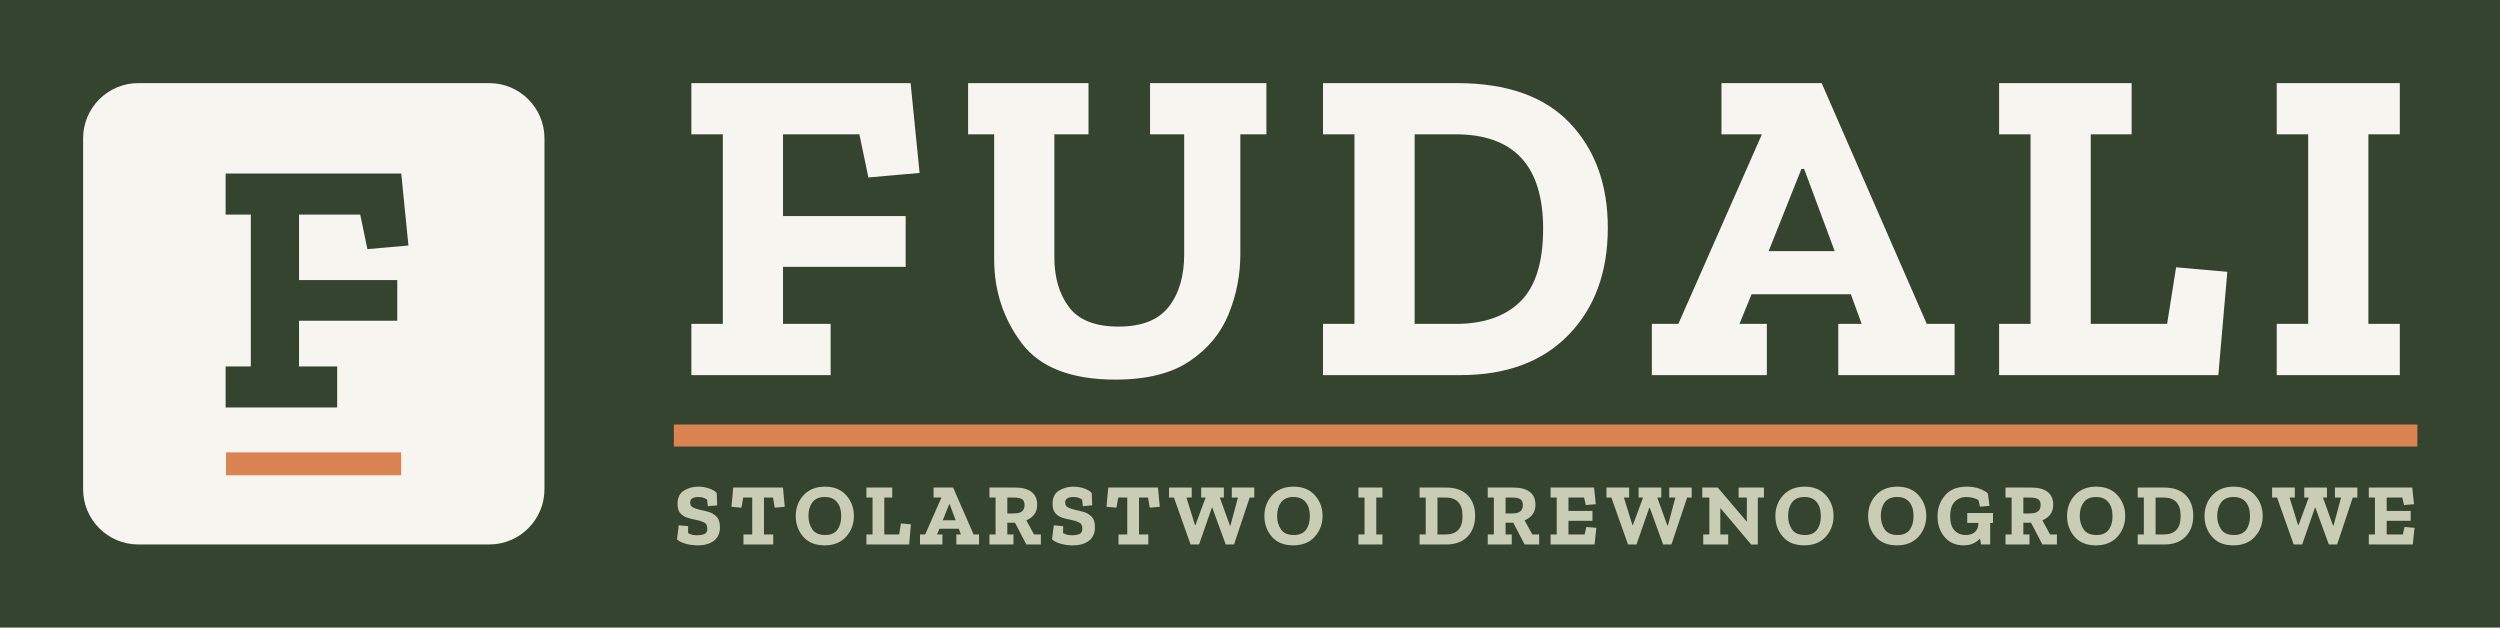
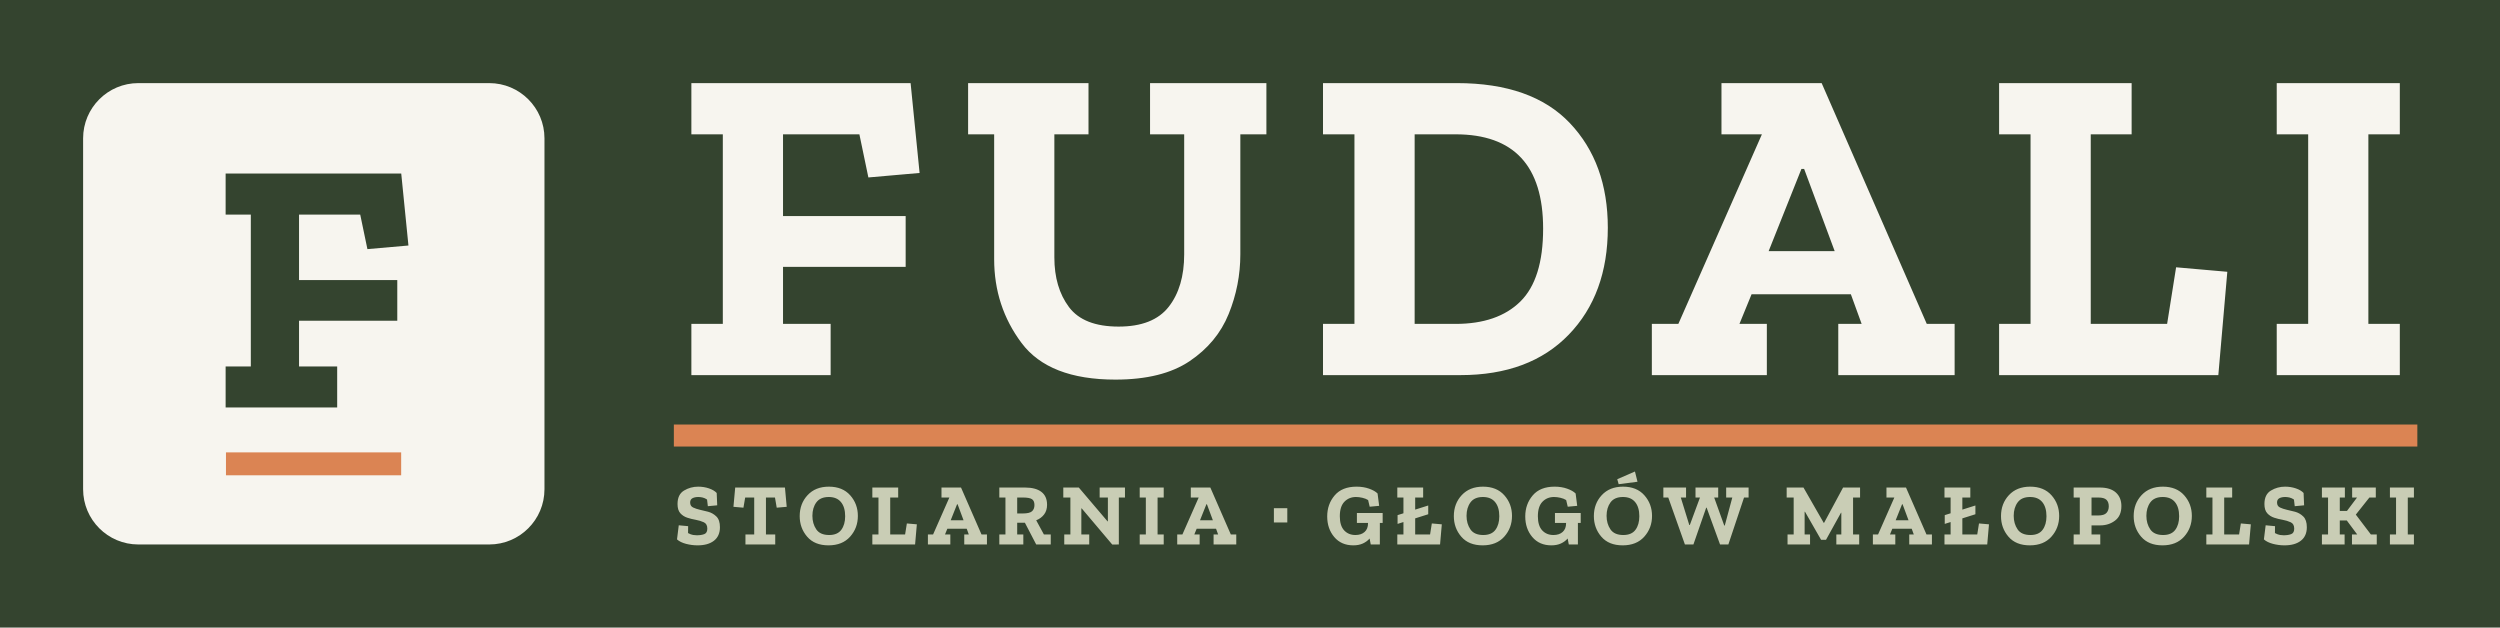
<svg xmlns="http://www.w3.org/2000/svg" viewBox="0 0 556.5 139.7" width="556.5" height="139.7">
  <rect width="556.5" height="139.7" fill="#34442F" />
  <g transform="translate(18.5 18.5)">
    <rect width="102.7" height="102.7" rx="12.3" fill="#F7F5EF" />
    <g transform="translate(28.6 72.2)">
      <path d="M43.818 -36.048 34.686 -35.247 33.084 -42.937H19.466V-28.358H41.335V-19.306H19.466V-9.132H27.957V0.0H3.124V-9.132H8.732V-42.937H3.124V-52.069H42.216Z" fill="#34442F" />
    </g>
    <rect x="31.8" y="82.2" width="39.0" height="5.1" fill="#DB8453" />
    <g transform="translate(131.5 0)">
      <g transform="translate(0 0.0)">
        <path d="M54.7 -45.0 43.3 -44.0 41.3 -53.6H24.3V-35.4H51.6V-24.1H24.3V-11.4H34.9V0.0H3.9V-11.4H10.9V-53.6H3.9V-65.0H52.7Z M131.9 -53.6H126.1V-26.9Q126.1 -20.0 123.5 -13.6Q120.9 -7.2 114.8 -3.1Q108.7 1.0 98.3 1.0Q83.5 1.0 77.4 -7.15Q71.3 -15.3 71.3 -25.8V-53.6H65.5V-65.0H92.3V-53.6H84.7V-26.2Q84.7 -19.5 87.95 -15.15Q91.2 -10.8 99.0 -10.8Q106.7 -10.8 110.15 -15.2Q113.6 -19.6 113.6 -26.9V-53.6H106.0V-65.0H131.9Z M207.9 -32.8Q207.9 -18.0 199.2 -9.0Q190.5 0.0 175.1 0.0H144.5V-11.4H151.5V-53.6H144.5V-65.0H174.3Q191 -65.0 199.45 -56.1Q207.9 -47.2 207.9 -32.8ZM193.5 -32.6Q193.5 -53.6 174 -53.6H164.9V-11.4H174Q183.4 -11.4 188.45 -16.4Q193.5 -21.4 193.5 -32.6Z M285.1 0.0H259.2V-11.4H264.4L262 -18.0H239.9L237.2 -11.4H243.3V0.0H217.7V-11.4H223.6L242.2 -53.6H233.2V-65.0H255.5L278.9 -11.4H285.1ZM258.4 -27.6 251.6 -45.9H251L243.7 -27.6Z M343.8 0.0H295.0V-11.4H302.0V-53.6H295.0V-65.0H324.5V-53.6H315.4V-11.4H332.4L334.4 -24.0L345.8 -23.0Z M384.2 0.0H356.8V-11.4H363.8V-53.6H356.8V-65.0H384.2V-53.6H377.2V-11.4H384.2Z" fill="#F7F5EF" transform="translate(0 65.0)" />
        <rect x="0" y="76.0" width="388.1" height="4.9" fill="#DB8453" />
-         <path d="M10.257 -3.841Q10.257 -1.872 8.931 -0.838Q7.605 0.195 5.285 0.195Q3.998 0.195 2.72 -0.136Q1.443 -0.468 0.702 -1.131L1.092 -4.271L3.179 -4.075L3.159 -2.535Q3.822 -2.184 4.29 -2.116Q4.758 -2.047 5.09 -2.047Q6.123 -2.047 6.786 -2.311Q7.449 -2.574 7.449 -3.53Q7.449 -4.582 6.669 -4.943Q5.889 -5.304 4.836 -5.499Q3.92 -5.655 2.993 -5.957Q2.067 -6.26 1.443 -6.952Q0.819 -7.644 0.819 -9.009Q0.819 -11.134 2.262 -12.002Q3.705 -12.87 5.421 -12.87Q6.669 -12.87 7.8 -12.49Q8.931 -12.11 9.536 -11.466L9.652 -8.716L7.566 -8.521L7.391 -10.004Q6.903 -10.335 6.406 -10.452Q5.909 -10.569 5.441 -10.569Q4.66 -10.569 4.144 -10.296Q3.627 -10.023 3.627 -9.341Q3.627 -8.541 4.29 -8.229Q4.953 -7.917 5.811 -7.722Q6.591 -7.566 7.634 -7.283Q8.678 -7 9.467 -6.23Q10.257 -5.46 10.257 -3.841Z M24.681 -8.385 22.458 -8.19 22.068 -10.452H20.059V-2.223H22.126V0.0H15.496V-2.223H17.446V-10.452H15.438L15.048 -8.19L12.825 -8.385L13.215 -12.675H24.291Z M40.08 -6.357Q40.08 -3.666 38.354 -1.736Q36.628 0.195 33.547 0.195Q30.447 0.195 28.789 -1.736Q27.132 -3.666 27.132 -6.318Q27.132 -9.087 28.887 -10.979Q30.642 -12.87 33.625 -12.87Q36.667 -12.87 38.374 -10.949Q40.08 -9.028 40.08 -6.357ZM37.252 -6.279Q37.252 -8.307 36.316 -9.438Q35.38 -10.569 33.606 -10.569Q31.714 -10.569 30.837 -9.37Q29.959 -8.171 29.959 -6.377Q29.959 -4.641 30.817 -3.373Q31.675 -2.106 33.684 -2.106Q35.536 -2.106 36.394 -3.266Q37.252 -4.426 37.252 -6.279Z M52.378 0.0H42.862V-2.223H44.227V-10.452H42.862V-12.675H48.615V-10.452H46.84V-2.223H50.155L50.545 -4.68L52.768 -4.485Z M67.933 0.0H62.883V-2.223H63.897L63.429 -3.51H59.119L58.593 -2.223H59.782V0.0H54.79V-2.223H55.941L59.568 -10.452H57.813V-12.675H62.161L66.724 -2.223H67.933ZM62.727 -5.382 61.401 -8.95H61.284L59.86 -5.382Z M81.694 0.0H78.457L75.942 -4.836H74.226V-2.223H75.591V0.0H70.248V-2.223H71.613V-10.452H70.248V-12.675H75.981Q78.34 -12.675 79.608 -11.71Q80.875 -10.745 80.875 -8.834Q80.875 -7.546 80.212 -6.679Q79.549 -5.811 78.457 -5.382L80.173 -2.223H81.694ZM78.067 -8.775Q78.067 -9.73 77.502 -10.091Q76.936 -10.452 75.513 -10.452H74.226V-6.903H75.474Q76.975 -6.903 77.521 -7.39Q78.067 -7.878 78.067 -8.775Z M93.739 -3.841Q93.739 -1.872 92.413 -0.838Q91.087 0.195 88.766 0.195Q87.479 0.195 86.202 -0.136Q84.925 -0.468 84.184 -1.131L84.574 -4.271L86.66 -4.075L86.641 -2.535Q87.304 -2.184 87.772 -2.116Q88.24 -2.047 88.571 -2.047Q89.605 -2.047 90.268 -2.311Q90.931 -2.574 90.931 -3.53Q90.931 -4.582 90.151 -4.943Q89.371 -5.304 88.318 -5.499Q87.401 -5.655 86.475 -5.957Q85.549 -6.26 84.925 -6.952Q84.301 -7.644 84.301 -9.009Q84.301 -11.134 85.744 -12.002Q87.187 -12.87 88.903 -12.87Q90.151 -12.87 91.282 -12.49Q92.413 -12.11 93.017 -11.466L93.134 -8.716L91.048 -8.521L90.872 -10.004Q90.385 -10.335 89.888 -10.452Q89.39 -10.569 88.922 -10.569Q88.142 -10.569 87.626 -10.296Q87.109 -10.023 87.109 -9.341Q87.109 -8.541 87.772 -8.229Q88.435 -7.917 89.293 -7.722Q90.073 -7.566 91.116 -7.283Q92.159 -7 92.949 -6.23Q93.739 -5.46 93.739 -3.841Z M108.163 -8.385 105.94 -8.19 105.55 -10.452H103.541V-2.223H105.608V0.0H98.978V-2.223H100.928V-10.452H98.92L98.53 -8.19L96.307 -8.385L96.697 -12.675H107.773Z M129.197 -10.452H128.183L124.693 0.0H122.84L119.857 -8.19H119.759L116.912 0.0H115.021L111.316 -10.452H110.224V-12.675H115.274V-10.452H114.104L115.996 -4.329H116.113L118.375 -10.452H117.38V-12.675H122.431V-10.452H121.534L123.776 -4.212H123.893L125.57 -10.452H124.205V-12.675H129.197Z M144.401 -6.357Q144.401 -3.666 142.675 -1.736Q140.95 0.195 137.869 0.195Q134.768 0.195 133.111 -1.736Q131.453 -3.666 131.453 -6.318Q131.453 -9.087 133.208 -10.979Q134.963 -12.87 137.947 -12.87Q140.989 -12.87 142.695 -10.949Q144.401 -9.028 144.401 -6.357ZM141.574 -6.279Q141.574 -8.307 140.638 -9.438Q139.702 -10.569 137.927 -10.569Q136.036 -10.569 135.158 -9.37Q134.281 -8.171 134.281 -6.377Q134.281 -4.641 135.139 -3.373Q135.997 -2.106 138.005 -2.106Q139.858 -2.106 140.716 -3.266Q141.574 -4.426 141.574 -6.279Z  M157.727 0.0H152.384V-2.223H153.749V-10.452H152.384V-12.675H157.727V-10.452H156.362V-2.223H157.727Z  M178.365 -6.396Q178.365 -3.51 176.669 -1.755Q174.972 0.0 171.969 0.0H166.002V-2.223H167.367V-10.452H166.002V-12.675H171.813Q175.07 -12.675 176.718 -10.94Q178.365 -9.204 178.365 -6.396ZM175.557 -6.357Q175.557 -10.452 171.755 -10.452H169.98V-2.223H171.755Q173.588 -2.223 174.573 -3.198Q175.557 -4.173 175.557 -6.357Z M192.614 0.0H189.377L186.861 -4.836H185.145V-2.223H186.51V0.0H181.167V-2.223H182.532V-10.452H181.167V-12.675H186.9Q189.26 -12.675 190.527 -11.71Q191.795 -10.745 191.795 -8.834Q191.795 -7.546 191.132 -6.679Q190.469 -5.811 189.377 -5.382L191.093 -2.223H192.614ZM188.987 -8.775Q188.987 -9.73 188.421 -10.091Q187.856 -10.452 186.432 -10.452H185.145V-6.903H186.393Q187.895 -6.903 188.441 -7.39Q188.987 -7.878 188.987 -8.775Z M204.951 0.0H195.162V-2.223H196.527V-10.452H195.162V-12.675H204.834L205.224 -8.97L203.001 -8.775L202.611 -10.452H199.14V-7.468H204.483V-5.265H199.14V-2.223H202.728L203.118 -3.9L205.341 -3.705Z M226.571 -10.452H225.557L222.066 0.0H220.214L217.23 -8.19H217.133L214.286 0.0H212.394L208.689 -10.452H207.597V-12.675H212.648V-10.452H211.478L213.369 -4.329H213.486L215.748 -10.452H214.754V-12.675H219.804V-10.452H218.907L221.15 -4.212H221.267L222.944 -10.452H221.579V-12.675H226.571Z M242.652 -10.452H241.287V0.0L239.824 0.019L233.019 -8.034H232.941V-2.223H234.696V0.0H229.138V-2.223H230.503V-10.452H228.924V-12.675H232.375L238.771 -5.148H238.849V-10.452H237.016V-12.675H242.652Z M258.148 -6.357Q258.148 -3.666 256.423 -1.736Q254.697 0.195 251.616 0.195Q248.515 0.195 246.858 -1.736Q245.2 -3.666 245.2 -6.318Q245.2 -9.087 246.955 -10.979Q248.71 -12.87 251.694 -12.87Q254.736 -12.87 256.442 -10.949Q258.148 -9.028 258.148 -6.357ZM255.321 -6.279Q255.321 -8.307 254.385 -9.438Q253.449 -10.569 251.674 -10.569Q249.783 -10.569 248.905 -9.37Q248.028 -8.171 248.028 -6.377Q248.028 -4.641 248.886 -3.373Q249.744 -2.106 251.752 -2.106Q253.605 -2.106 254.463 -3.266Q255.321 -4.426 255.321 -6.279Z  M278.787 -6.357Q278.787 -3.666 277.061 -1.736Q275.335 0.195 272.254 0.195Q269.154 0.195 267.496 -1.736Q265.839 -3.666 265.839 -6.318Q265.839 -9.087 267.594 -10.979Q269.349 -12.87 272.332 -12.87Q275.374 -12.87 277.08 -10.949Q278.787 -9.028 278.787 -6.357ZM275.959 -6.279Q275.959 -8.307 275.023 -9.438Q274.087 -10.569 272.313 -10.569Q270.421 -10.569 269.544 -9.37Q268.666 -8.171 268.666 -6.377Q268.666 -4.641 269.524 -3.373Q270.382 -2.106 272.391 -2.106Q274.243 -2.106 275.101 -3.266Q275.959 -4.426 275.959 -6.279Z M293.64 -4.797H293.016V0.0H290.988L290.734 -1.326Q290.149 -0.643 289.242 -0.224Q288.336 0.195 287.107 0.195Q284.436 0.195 282.866 -1.657Q281.296 -3.51 281.296 -6.24Q281.296 -8.97 282.954 -10.92Q284.611 -12.87 287.829 -12.87Q289.369 -12.87 290.627 -12.421Q291.885 -11.973 292.509 -11.349L292.86 -8.6L290.754 -8.405L290.403 -9.886Q289.896 -10.218 289.125 -10.393Q288.355 -10.569 287.712 -10.569Q286.152 -10.569 285.128 -9.516Q284.104 -8.463 284.104 -6.279Q284.104 -4.173 285.069 -3.139Q286.035 -2.106 287.575 -2.106Q288.862 -2.106 289.623 -2.788Q290.383 -3.471 290.383 -4.719V-4.797H287.907V-7H293.64Z M307.868 0.0H304.631L302.116 -4.836H300.4V-2.223H301.765V0.0H296.422V-2.223H297.787V-10.452H296.422V-12.675H302.155Q304.514 -12.675 305.782 -11.71Q307.049 -10.745 307.049 -8.834Q307.049 -7.546 306.386 -6.679Q305.723 -5.811 304.631 -5.382L306.347 -2.223H307.868ZM304.241 -8.775Q304.241 -9.73 303.676 -10.091Q303.11 -10.452 301.687 -10.452H300.4V-6.903H301.648Q303.149 -6.903 303.695 -7.39Q304.241 -7.878 304.241 -8.775Z M323.072 -6.357Q323.072 -3.666 321.347 -1.736Q319.621 0.195 316.54 0.195Q313.439 0.195 311.782 -1.736Q310.124 -3.666 310.124 -6.318Q310.124 -9.087 311.879 -10.979Q313.634 -12.87 316.618 -12.87Q319.66 -12.87 321.366 -10.949Q323.072 -9.028 323.072 -6.357ZM320.245 -6.279Q320.245 -8.307 319.309 -9.438Q318.373 -10.569 316.598 -10.569Q314.707 -10.569 313.829 -9.37Q312.952 -8.171 312.952 -6.377Q312.952 -4.641 313.81 -3.373Q314.668 -2.106 316.676 -2.106Q318.529 -2.106 319.387 -3.266Q320.245 -4.426 320.245 -6.279Z M338.218 -6.396Q338.218 -3.51 336.521 -1.755Q334.825 0.0 331.822 0.0H325.855V-2.223H327.22V-10.452H325.855V-12.675H331.666Q334.922 -12.675 336.57 -10.94Q338.218 -9.204 338.218 -6.396ZM335.41 -6.357Q335.41 -10.452 331.607 -10.452H329.833V-2.223H331.607Q333.44 -2.223 334.425 -3.198Q335.41 -4.173 335.41 -6.357Z M353.675 -6.357Q353.675 -3.666 351.949 -1.736Q350.224 0.195 347.143 0.195Q344.042 0.195 342.385 -1.736Q340.727 -3.666 340.727 -6.318Q340.727 -9.087 342.482 -10.979Q344.237 -12.87 347.221 -12.87Q350.263 -12.87 351.969 -10.949Q353.675 -9.028 353.675 -6.357ZM350.848 -6.279Q350.848 -8.307 349.912 -9.438Q348.976 -10.569 347.201 -10.569Q345.31 -10.569 344.432 -9.37Q343.555 -8.171 343.555 -6.377Q343.555 -4.641 344.413 -3.373Q345.271 -2.106 347.279 -2.106Q349.132 -2.106 349.99 -3.266Q350.848 -4.426 350.848 -6.279Z M374.749 -10.452H373.735L370.244 0.0H368.392L365.408 -8.19H365.311L362.464 0.0H360.572L356.867 -10.452H355.775V-12.675H360.826V-10.452H359.656L361.547 -4.329H361.664L363.926 -10.452H362.932V-12.675H367.982V-10.452H367.085L369.328 -4.212H369.445L371.122 -10.452H369.757V-12.675H374.749Z M387.086 0.0H377.297V-2.223H378.662V-10.452H377.297V-12.675H386.969L387.359 -8.97L385.136 -8.775L384.746 -10.452H381.275V-7.468H386.618V-5.265H381.275V-2.223H384.863L385.253 -3.9L387.476 -3.705Z" fill="#C9CDB5" transform="translate(0 102.7)" />
+         <path d="M10.257 -3.841Q10.257 -1.872 8.931 -0.838Q7.605 0.195 5.285 0.195Q3.998 0.195 2.72 -0.136Q1.443 -0.468 0.702 -1.131L1.092 -4.271L3.179 -4.075L3.159 -2.535Q3.822 -2.184 4.29 -2.116Q4.758 -2.047 5.09 -2.047Q6.123 -2.047 6.786 -2.311Q7.449 -2.574 7.449 -3.53Q7.449 -4.582 6.669 -4.943Q5.889 -5.304 4.836 -5.499Q3.92 -5.655 2.993 -5.957Q2.067 -6.26 1.443 -6.952Q0.819 -7.644 0.819 -9.009Q0.819 -11.134 2.262 -12.002Q3.705 -12.87 5.421 -12.87Q6.669 -12.87 7.8 -12.49Q8.931 -12.11 9.536 -11.466L9.652 -8.716L7.566 -8.521L7.391 -10.004Q6.903 -10.335 6.406 -10.452Q5.909 -10.569 5.441 -10.569Q4.66 -10.569 4.144 -10.296Q3.627 -10.023 3.627 -9.341Q3.627 -8.541 4.29 -8.229Q4.953 -7.917 5.811 -7.722Q6.591 -7.566 7.634 -7.283Q8.678 -7 9.467 -6.23Q10.257 -5.46 10.257 -3.841Z M25.121 -8.385 22.898 -8.19 22.508 -10.452H20.5V-2.223H22.567V0.0H15.937V-2.223H17.887V-10.452H15.878L15.488 -8.19L13.265 -8.385L13.655 -12.675H24.731Z M40.961 -6.357Q40.961 -3.666 39.235 -1.736Q37.509 0.195 34.428 0.195Q31.328 0.195 29.67 -1.736Q28.013 -3.666 28.013 -6.318Q28.013 -9.087 29.768 -10.979Q31.523 -12.87 34.506 -12.87Q37.548 -12.87 39.254 -10.949Q40.961 -9.028 40.961 -6.357ZM38.133 -6.279Q38.133 -8.307 37.197 -9.438Q36.261 -10.569 34.487 -10.569Q32.595 -10.569 31.718 -9.37Q30.84 -8.171 30.84 -6.377Q30.84 -4.641 31.698 -3.373Q32.556 -2.106 34.565 -2.106Q36.417 -2.106 37.275 -3.266Q38.133 -4.426 38.133 -6.279Z M53.699 0.0H44.183V-2.223H45.548V-10.452H44.183V-12.675H49.936V-10.452H48.161V-2.223H51.476L51.866 -4.68L54.089 -4.485Z M69.695 0.0H64.644V-2.223H65.658L65.19 -3.51H60.881L60.354 -2.223H61.544V0.0H56.552V-2.223H57.702L61.329 -10.452H59.574V-12.675H63.923L68.486 -2.223H69.695ZM64.488 -5.382 63.162 -8.95H63.045L61.622 -5.382Z M83.896 0.0H80.659L78.143 -4.836H76.427V-2.223H77.792V0.0H72.449V-2.223H73.814V-10.452H72.449V-12.675H78.182Q80.542 -12.675 81.809 -11.71Q83.077 -10.745 83.077 -8.834Q83.077 -7.546 82.414 -6.679Q81.751 -5.811 80.659 -5.382L82.375 -2.223H83.896ZM80.269 -8.775Q80.269 -9.73 79.703 -10.091Q79.138 -10.452 77.714 -10.452H76.427V-6.903H77.675Q79.177 -6.903 79.723 -7.39Q80.269 -7.878 80.269 -8.775Z M100.418 -10.452H99.053V0.0L97.59 0.019L90.785 -8.034H90.707V-2.223H92.462V0.0H86.904V-2.223H88.269V-10.452H86.69V-12.675H90.141L96.537 -5.148H96.615V-10.452H94.782V-12.675H100.418Z M109.042 0.0H103.699V-2.223H105.064V-10.452H103.699V-12.675H109.042V-10.452H107.677V-2.223H109.042Z M125.193 0.0H120.143V-2.223H121.157L120.689 -3.51H116.379L115.853 -2.223H117.042V0.0H112.05V-2.223H113.201L116.828 -10.452H115.073V-12.675H119.421L123.984 -2.223H125.193ZM119.987 -5.382 118.661 -8.95H118.544L117.12 -5.382Z  M133.569 -4.894V-8.073H136.553V-4.894Z  M157.779 -4.797H157.155V0.0H155.127L154.874 -1.326Q154.289 -0.643 153.382 -0.224Q152.475 0.195 151.247 0.195Q148.575 0.195 147.005 -1.657Q145.436 -3.51 145.436 -6.24Q145.436 -8.97 147.093 -10.92Q148.751 -12.87 151.968 -12.87Q153.509 -12.87 154.766 -12.421Q156.024 -11.973 156.648 -11.349L156.999 -8.6L154.893 -8.405L154.542 -9.886Q154.035 -10.218 153.265 -10.393Q152.495 -10.569 151.851 -10.569Q150.291 -10.569 149.267 -9.516Q148.244 -8.463 148.244 -6.279Q148.244 -4.173 149.209 -3.139Q150.174 -2.106 151.715 -2.106Q153.002 -2.106 153.762 -2.788Q154.523 -3.471 154.523 -4.719V-4.797H152.046V-7H157.779Z M170.557 0.0H161.041V-2.223H162.406V-4.992L161.099 -4.582V-6.532L162.406 -6.942V-10.452H161.041V-12.675H166.793V-10.452H165.019V-7.761L167.924 -8.678V-6.728L165.019 -5.811V-2.223H168.334L168.724 -4.68L170.947 -4.485Z M186.572 -6.357Q186.572 -3.666 184.846 -1.736Q183.12 0.195 180.039 0.195Q176.939 0.195 175.281 -1.736Q173.624 -3.666 173.624 -6.318Q173.624 -9.087 175.379 -10.979Q177.134 -12.87 180.117 -12.87Q183.159 -12.87 184.865 -10.949Q186.572 -9.028 186.572 -6.357ZM183.744 -6.279Q183.744 -8.307 182.808 -9.438Q181.872 -10.569 180.098 -10.569Q178.206 -10.569 177.329 -9.37Q176.451 -8.171 176.451 -6.377Q176.451 -4.641 177.309 -3.373Q178.167 -2.106 180.176 -2.106Q182.028 -2.106 182.886 -3.266Q183.744 -4.426 183.744 -6.279Z M201.865 -4.797H201.241V0.0H199.213L198.96 -1.326Q198.375 -0.643 197.468 -0.224Q196.561 0.195 195.333 0.195Q192.661 0.195 191.091 -1.657Q189.522 -3.51 189.522 -6.24Q189.522 -8.97 191.179 -10.92Q192.837 -12.87 196.054 -12.87Q197.595 -12.87 198.852 -12.421Q200.11 -11.973 200.734 -11.349L201.085 -8.6L198.979 -8.405L198.628 -9.886Q198.121 -10.218 197.351 -10.393Q196.581 -10.569 195.937 -10.569Q194.377 -10.569 193.353 -9.516Q192.33 -8.463 192.33 -6.279Q192.33 -4.173 193.295 -3.139Q194.26 -2.106 195.801 -2.106Q197.088 -2.106 197.848 -2.788Q198.609 -3.471 198.609 -4.719V-4.797H196.132V-7H201.865Z M214.506 -13.962 210.314 -13.416 210.002 -14.527 213.941 -16.244ZM217.743 -6.357Q217.743 -3.666 216.018 -1.736Q214.292 0.195 211.211 0.195Q208.11 0.195 206.453 -1.736Q204.795 -3.666 204.795 -6.318Q204.795 -9.087 206.55 -10.979Q208.305 -12.87 211.289 -12.87Q214.331 -12.87 216.037 -10.949Q217.743 -9.028 217.743 -6.357ZM214.916 -6.279Q214.916 -8.307 213.98 -9.438Q213.044 -10.569 211.269 -10.569Q209.378 -10.569 208.5 -9.37Q207.623 -8.171 207.623 -6.377Q207.623 -4.641 208.481 -3.373Q209.339 -2.106 211.347 -2.106Q213.2 -2.106 214.058 -3.266Q214.916 -4.426 214.916 -6.279Z M239.238 -10.452H238.224L234.733 0.0H232.881L229.897 -8.19H229.8L226.953 0.0H225.061L221.356 -10.452H220.264V-12.675H225.315V-10.452H224.145L226.036 -4.329H226.153L228.415 -10.452H227.421V-12.675H232.471V-10.452H231.574L233.817 -4.212H233.934L235.611 -10.452H234.246V-12.675H239.238Z  M264.052 -10.452H262.492V-2.223H263.857V0.0H258.768V-2.223H259.879V-7.059H259.801L256.467 -1.034H255.375L251.787 -7.293H251.709V-2.223H252.918V0.0H247.906V-2.223H249.271V-10.452H247.711V-12.675H251.455L255.96 -4.816H256.038L260.269 -12.675H264.052Z M280.047 0.0H274.997V-2.223H276.011L275.543 -3.51H271.233L270.707 -2.223H271.896V0.0H266.904V-2.223H268.055L271.682 -10.452H269.927V-12.675H274.275L278.838 -2.223H280.047ZM274.841 -5.382 273.515 -8.95H273.398L271.974 -5.382Z M292.357 0.0H282.841V-2.223H284.206V-4.992L282.9 -4.582V-6.532L284.206 -6.942V-10.452H282.841V-12.675H288.594V-10.452H286.819V-7.761L289.725 -8.678V-6.728L286.819 -5.811V-2.223H290.134L290.524 -4.68L292.747 -4.485Z M308.372 -6.357Q308.372 -3.666 306.646 -1.736Q304.92 0.195 301.839 0.195Q298.739 0.195 297.081 -1.736Q295.424 -3.666 295.424 -6.318Q295.424 -9.087 297.179 -10.979Q298.934 -12.87 301.917 -12.87Q304.959 -12.87 306.666 -10.949Q308.372 -9.028 308.372 -6.357ZM305.544 -6.279Q305.544 -8.307 304.608 -9.438Q303.672 -10.569 301.898 -10.569Q300.006 -10.569 299.129 -9.37Q298.251 -8.171 298.251 -6.377Q298.251 -4.641 299.109 -3.373Q299.967 -2.106 301.976 -2.106Q303.828 -2.106 304.686 -3.266Q305.544 -4.426 305.544 -6.279Z M322.222 -8.541Q322.222 -6.377 320.808 -5.314Q319.395 -4.251 317.523 -4.251H315.573V-2.223H317.523V0.0H311.595V-2.223H312.96V-10.452H311.595V-12.675H317.406Q319.765 -12.675 320.994 -11.564Q322.222 -10.452 322.222 -8.541ZM319.414 -8.502Q319.414 -9.438 318.897 -9.945Q318.381 -10.452 317.074 -10.452H315.573V-6.455H317.035Q318.381 -6.455 318.897 -7.02Q319.414 -7.585 319.414 -8.502Z M337.905 -6.357Q337.905 -3.666 336.18 -1.736Q334.454 0.195 331.373 0.195Q328.272 0.195 326.615 -1.736Q324.957 -3.666 324.957 -6.318Q324.957 -9.087 326.712 -10.979Q328.467 -12.87 331.451 -12.87Q334.493 -12.87 336.199 -10.949Q337.905 -9.028 337.905 -6.357ZM335.078 -6.279Q335.078 -8.307 334.142 -9.438Q333.206 -10.569 331.431 -10.569Q329.54 -10.569 328.662 -9.37Q327.785 -8.171 327.785 -6.377Q327.785 -4.641 328.643 -3.373Q329.501 -2.106 331.509 -2.106Q333.362 -2.106 334.22 -3.266Q335.078 -4.426 335.078 -6.279Z M350.644 0.0H341.128V-2.223H342.493V-10.452H341.128V-12.675H346.881V-10.452H345.106V-2.223H348.421L348.811 -4.68L351.034 -4.485Z M363.5 -3.841Q363.5 -1.872 362.174 -0.838Q360.848 0.195 358.527 0.195Q357.24 0.195 355.963 -0.136Q354.686 -0.468 353.945 -1.131L354.335 -4.271L356.421 -4.075L356.402 -2.535Q357.065 -2.184 357.533 -2.116Q358.001 -2.047 358.332 -2.047Q359.366 -2.047 360.029 -2.311Q360.692 -2.574 360.692 -3.53Q360.692 -4.582 359.912 -4.943Q359.132 -5.304 358.079 -5.499Q357.162 -5.655 356.236 -5.957Q355.31 -6.26 354.686 -6.952Q354.062 -7.644 354.062 -9.009Q354.062 -11.134 355.505 -12.002Q356.948 -12.87 358.664 -12.87Q359.912 -12.87 361.043 -12.49Q362.174 -12.11 362.778 -11.466L362.895 -8.716L360.809 -8.521L360.633 -10.004Q360.146 -10.335 359.649 -10.452Q359.151 -10.569 358.683 -10.569Q357.903 -10.569 357.387 -10.296Q356.87 -10.023 356.87 -9.341Q356.87 -8.541 357.533 -8.229Q358.196 -7.917 359.054 -7.722Q359.834 -7.566 360.877 -7.283Q361.92 -7 362.71 -6.23Q363.5 -5.46 363.5 -3.841Z M379.066 0.0H373.548V-2.223H374.718L372.397 -5.343H370.837V-2.223H371.91V0.0H366.859V-2.223H368.224V-10.452H366.859V-12.675H371.968V-10.452H370.837V-7.468H372.436L374.679 -10.452H373.587V-12.675H378.852V-10.452H377.428L374.406 -6.649L377.76 -2.223H379.066Z M387.339 0.0H381.996V-2.223H383.361V-10.452H381.996V-12.675H387.339V-10.452H385.974V-2.223H387.339Z" fill="#C9CDB5" transform="translate(0 102.7)" />
      </g>
    </g>
  </g>
</svg>
